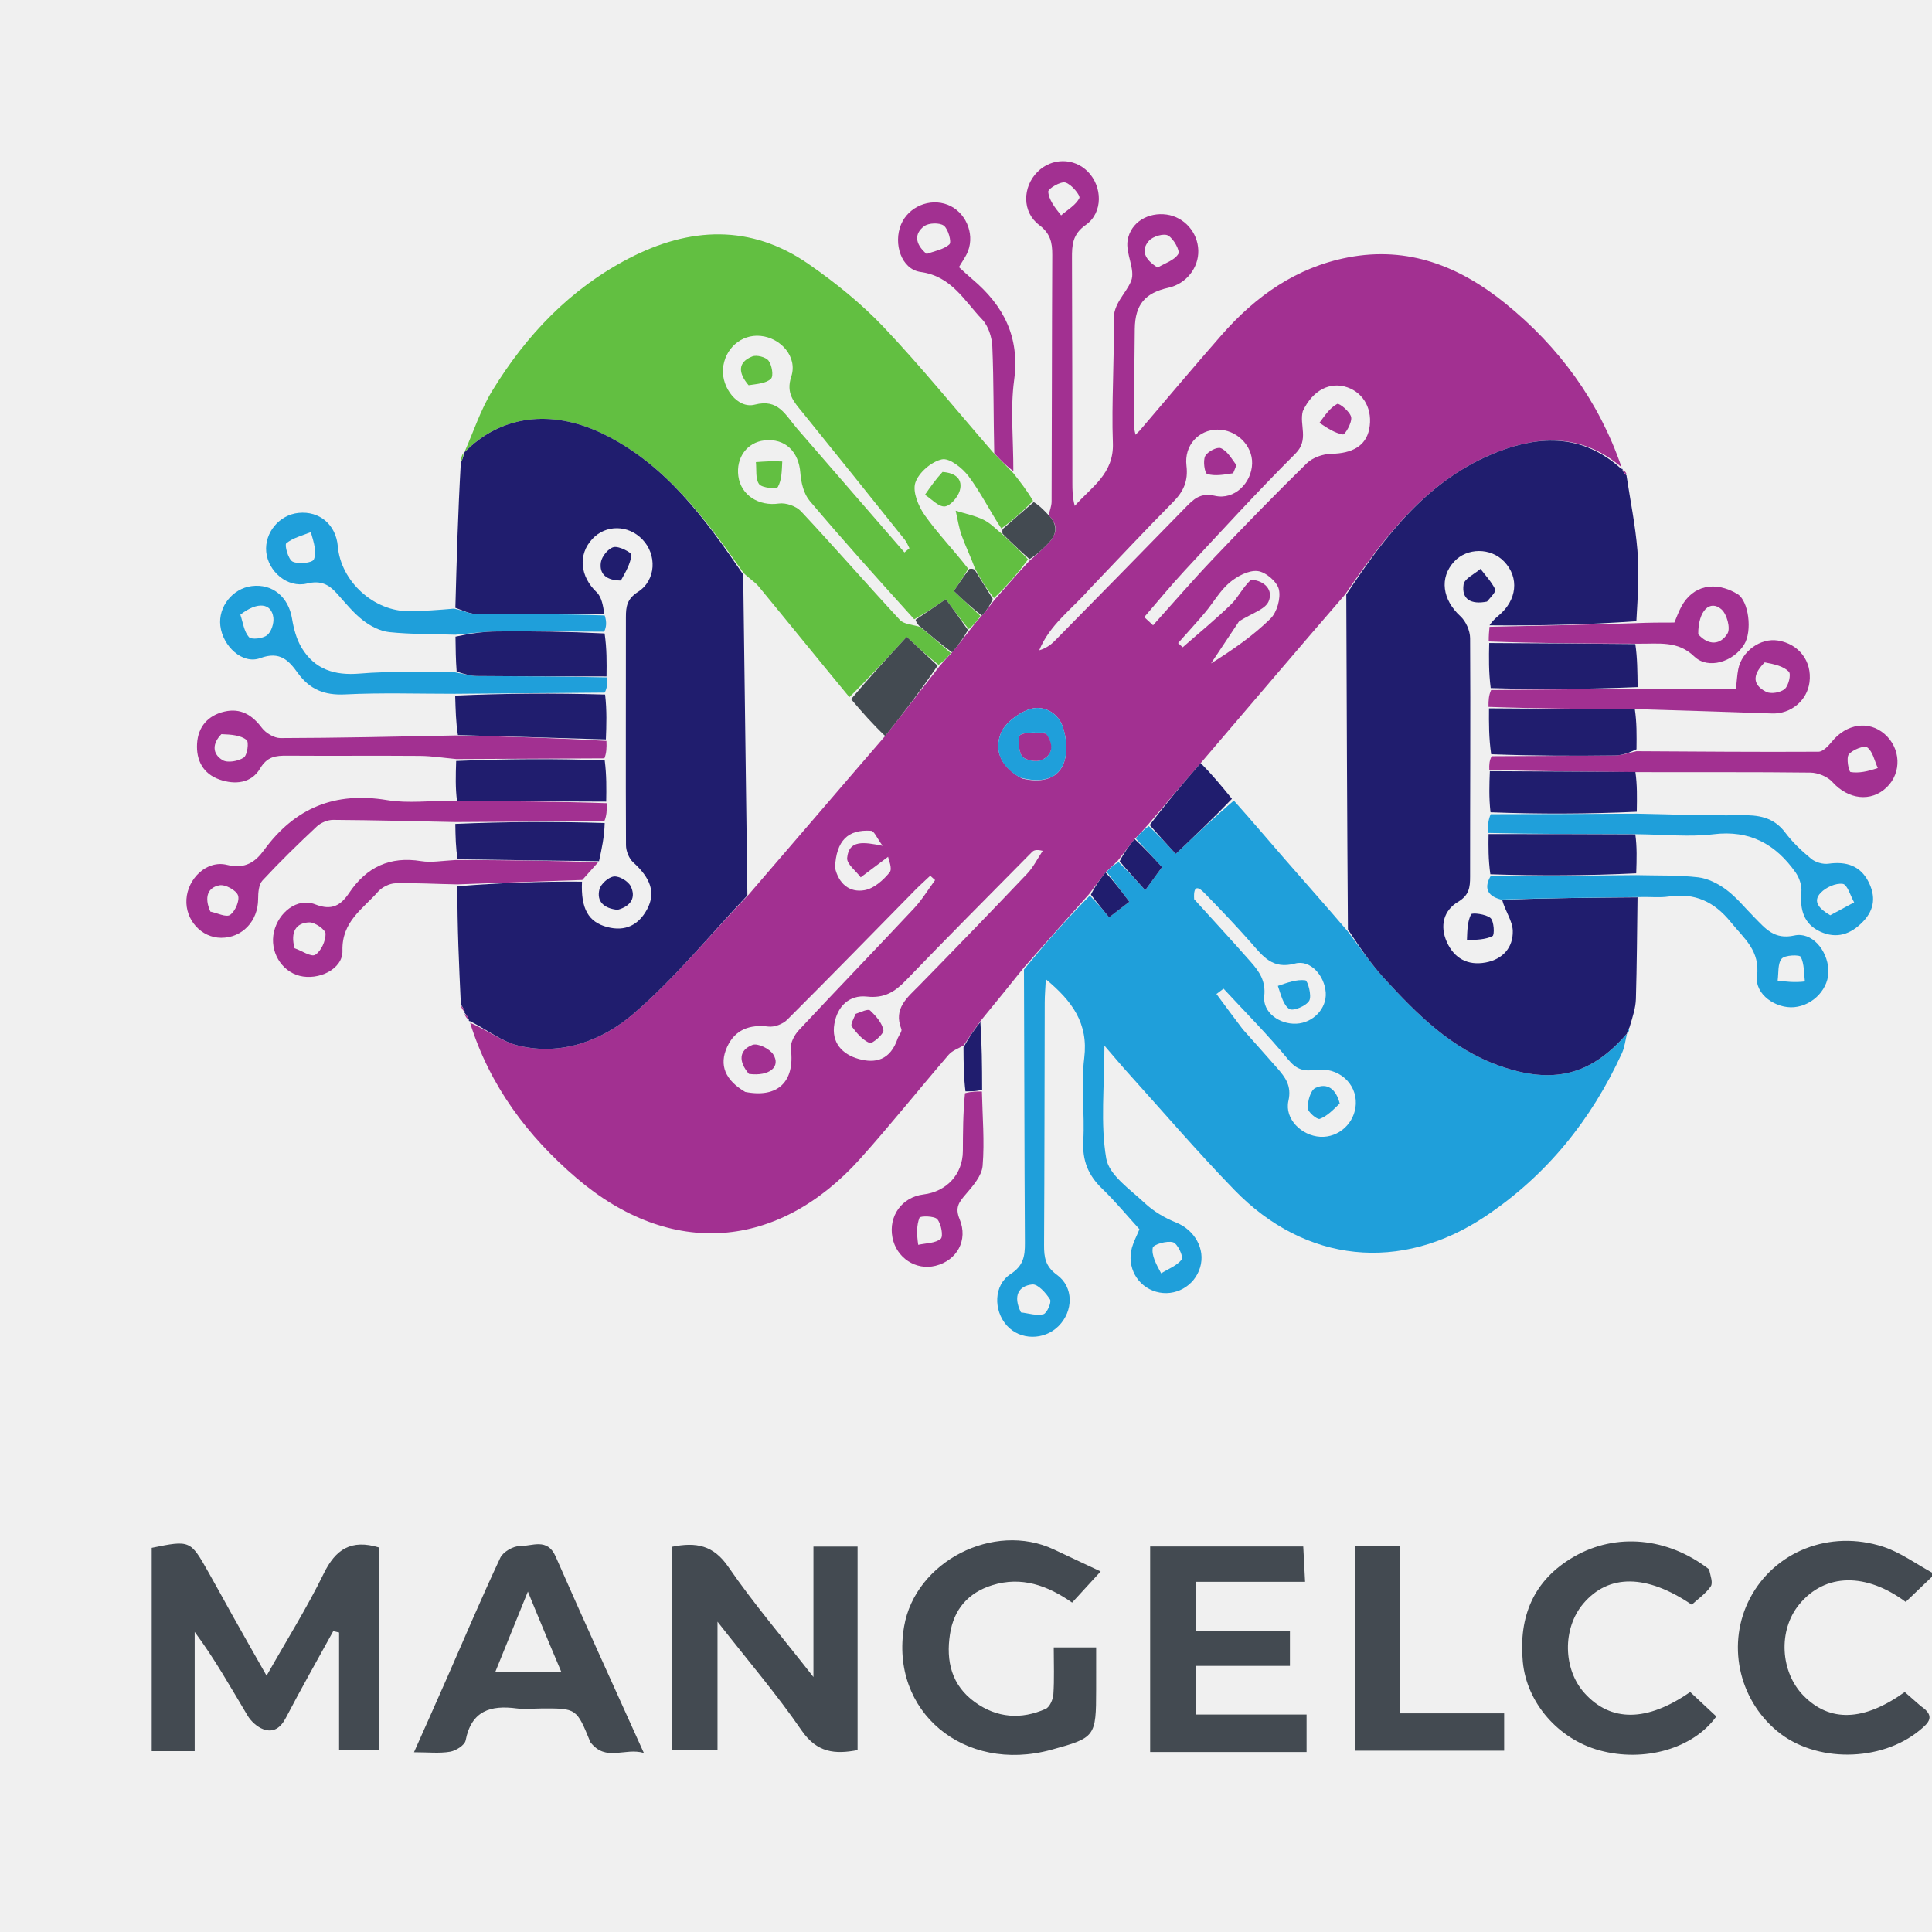
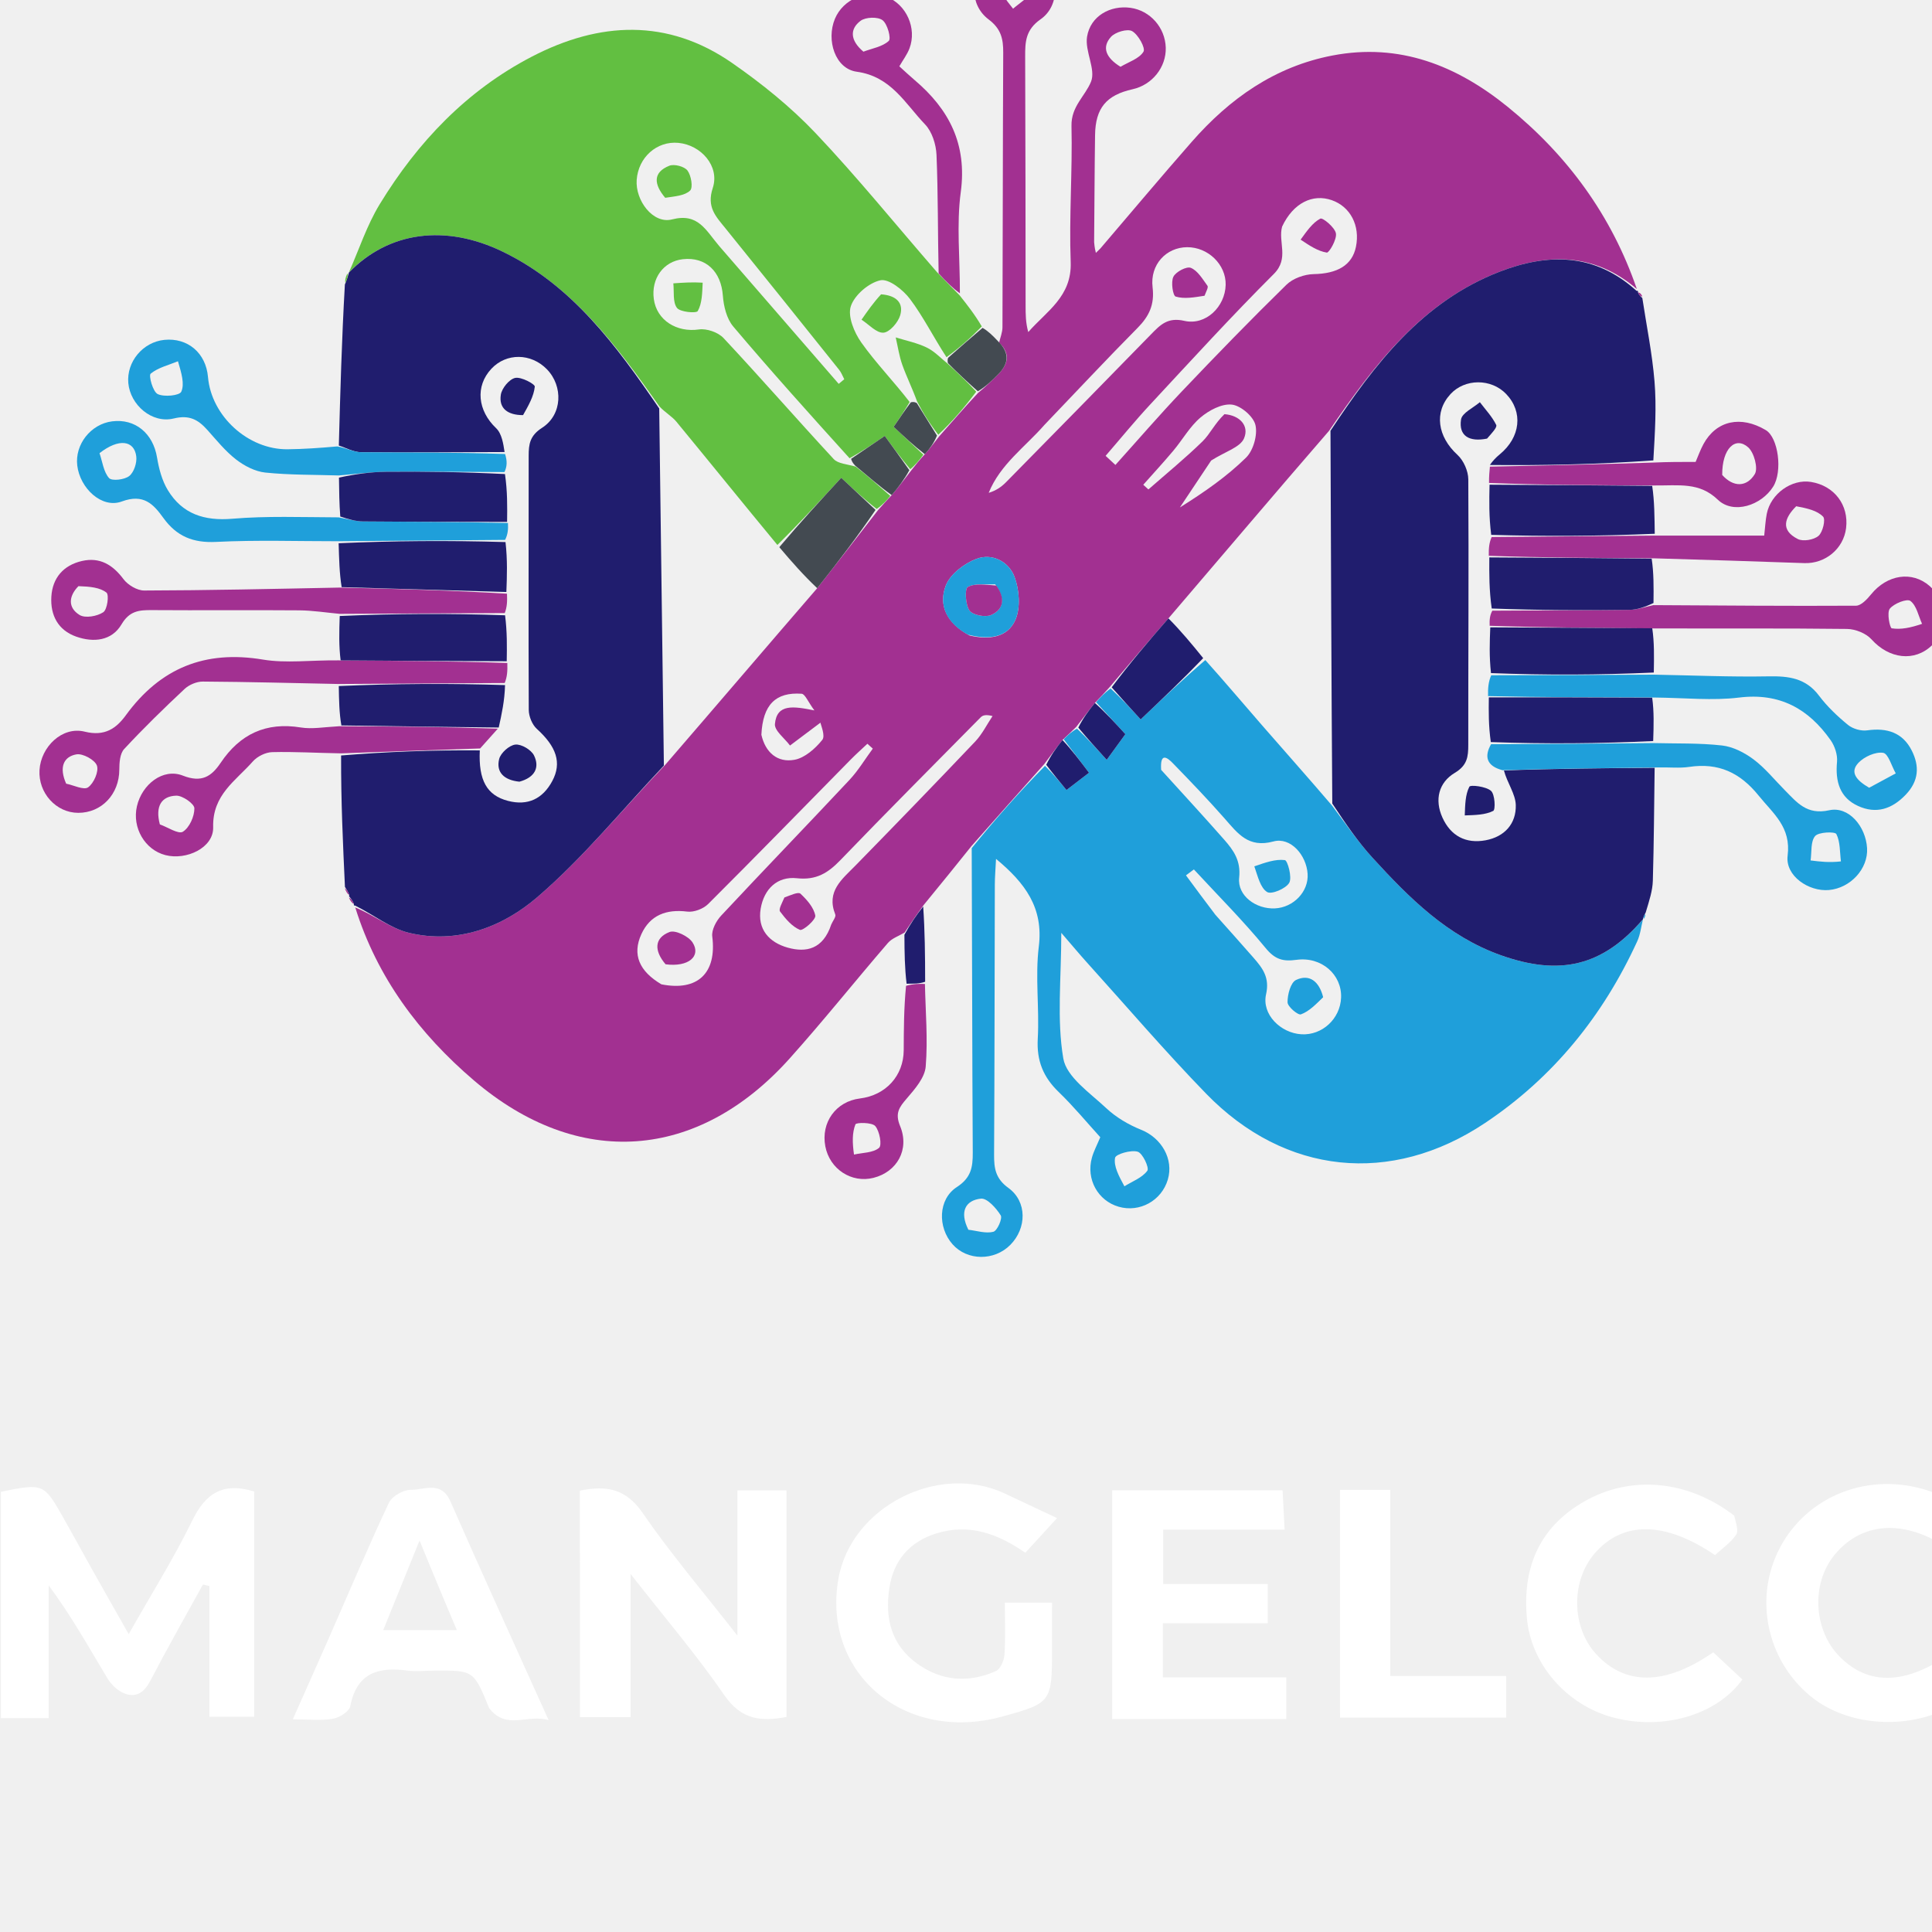
- <svg xmlns="http://www.w3.org/2000/svg" style="background:0 0" viewBox="0 0 512 512" xml:space="preserve" preserveAspectRatio="xMidYMid meet">
+ <svg xmlns="http://www.w3.org/2000/svg" style="background:0 0" viewBox="40 55 460 460" width="512" height="512" xml:space="preserve" preserveAspectRatio="xMidYMid meet">
  <g transform="translate(-285 -308) scale(1.1)">
    <path fill="#a23091" d="M491.25 531.854c-1.216.736-2.722 1.223-3.604 2.247-7.137 8.282-13.957 16.842-21.25 24.982-19.865 22.175-45.769 24.074-68.375 4.763-11.773-10.056-20.931-22.221-25.671-37.427 4.107 1.667 7.643 4.54 11.637 5.495 10.442 2.498 20.224-1.242 27.736-7.693 9.958-8.552 18.359-18.918 27.701-28.654 11.05-12.788 21.827-25.428 32.915-38.253 4.516-5.683 8.72-11.182 13.163-16.889 1.047-1.164 1.854-2.12 2.966-3.25 1.53-1.808 2.755-3.445 4.182-5.294 1.024-1.295 1.847-2.377 2.99-3.564 1.153-1.296 1.984-2.487 3.1-3.865 2.877-3.235 5.47-6.282 8.415-9.408 1.618-1.321 2.884-2.565 4.151-3.807 2.281-2.235 3.035-4.559.41-7.078.252-1.109.718-2.216.722-3.325.077-19.818.066-39.636.163-59.454.015-2.957-.455-5.143-3.157-7.174-4.164-3.13-4.042-9.171-.393-12.81 3.416-3.406 8.778-3.429 12.116-.05 3.542 3.585 3.71 9.897-.479 12.83-3.241 2.27-3.351 4.86-3.337 8.076.076 17.986.073 35.973.096 53.96.002 1.81 0 3.62.576 5.664 3.972-4.535 9.461-7.684 9.183-15.147-.365-9.807.397-19.652.172-29.468-.097-4.226 2.948-6.425 4.227-9.581 1.084-2.673-1.364-6.588-.857-9.729.726-4.495 5.058-6.868 9.407-6.258 4.248.596 7.498 4.267 7.627 8.616.125 4.223-2.926 8.06-7.155 9.001-5.7 1.267-8.06 4.072-8.146 9.918-.11 7.493-.124 14.988-.202 23.188.111 1.244.245 1.784.378 2.323l1.002-.99c6.578-7.691 13.08-15.45 19.755-23.058 8.199-9.347 17.962-16.278 30.438-18.674 14.527-2.791 26.93 2.176 37.94 11.106 12.892 10.456 22.477 23.462 27.962 39.444-9.209-7.906-19.388-7.743-29.705-3.757-16.77 6.478-27.11 20.072-36.916 34.436-11.696 13.486-23.087 26.963-34.768 40.598-4.354 4.974-8.418 9.791-12.71 14.86-1.136 1.262-2.044 2.273-3.216 3.448-1.428 1.76-2.593 3.355-4.024 5.177-1.084 1.049-1.903 1.871-2.984 2.848-1.406 1.766-2.548 3.378-3.96 5.222a3928 3928 0 0 0-15.744 17.736c-3.293 4.099-6.587 8.198-10.319 12.726-1.678 2.284-2.918 4.139-4.157 5.993m81.715-152.805c-.908 3.33 1.584 6.88-1.786 10.244-9.166 9.148-17.903 18.727-26.724 28.216-3.352 3.606-6.468 7.432-9.692 11.158l2.121 1.971c4.803-5.335 9.492-10.778 14.436-15.98 7.408-7.795 14.904-15.514 22.59-23.032 1.406-1.375 3.887-2.256 5.891-2.294 5.088-.094 8.326-1.895 9.146-5.906.938-4.586-1.198-8.698-5.247-10.105-4.073-1.415-8.305.556-10.735 5.728m-134.35 164.009c7.885 1.564 12.01-2.463 11.008-10.361-.18-1.42.857-3.365 1.928-4.513 9.186-9.847 18.553-19.527 27.758-29.358 1.916-2.047 3.386-4.513 5.062-6.785l-1.168-1.056c-1.214 1.146-2.466 2.255-3.636 3.444-10.264 10.428-20.47 20.914-30.832 31.245-1.052 1.049-3.084 1.822-4.527 1.642-4.53-.565-8.042.761-9.926 4.876-2.034 4.442-.455 8.035 4.333 10.866M521.5 421.995c-4.155 4.757-9.553 8.516-12.041 14.677 1.58-.466 2.766-1.295 3.764-2.308a8881 8881 0 0 0 31.397-32.024c1.998-2.05 3.605-3.711 7.168-2.894 4.66 1.069 8.85-3.055 8.962-7.79.103-4.375-3.806-8.186-8.358-8.15-4.5.037-8.052 3.762-7.459 8.686.452 3.746-.746 6.258-3.267 8.801-6.666 6.726-13.127 13.653-20.166 21.002m-46.116 108.102c.311-.732 1.072-1.644.863-2.17-1.994-5.012 1.46-7.6 4.369-10.574 8.698-8.892 17.354-17.827 25.921-26.845 1.514-1.593 2.519-3.67 3.758-5.522-1.56-.392-2.166-.133-2.596.302-10.139 10.267-20.328 20.487-30.337 30.88-2.68 2.782-5.216 4.385-9.403 3.927-4.263-.466-7.13 2.332-7.852 6.565-.772 4.52 1.881 7.349 5.864 8.46 3.964 1.106 7.631.374 9.413-5.023m85.104-110.449c3.325.251 5.405 2.511 4.234 5.243-.83 1.94-4.062 2.853-7.112 4.79l-6.767 10.153c5.372-3.359 10.188-6.721 14.319-10.781 1.58-1.552 2.53-4.916 2.034-7.054-.43-1.861-3.186-4.215-5.121-4.423-2.17-.234-4.954 1.25-6.78 2.801-2.315 1.965-3.877 4.797-5.866 7.168-2.108 2.512-4.337 4.923-6.513 7.379l1.11 1.017c3.92-3.442 7.97-6.751 11.7-10.388 1.643-1.6 2.637-3.865 4.762-5.905m-55.164 47.909c4.068.964 8.234.53 9.93-3.432 1.127-2.63.831-6.48-.208-9.268-1.227-3.291-4.826-5.199-8.255-3.886-2.622 1.004-5.657 3.3-6.613 5.757-1.644 4.227.16 8.153 5.146 10.829m-45.067 21.486c.865 3.82 3.459 6.076 7.136 5.418 2.246-.402 4.518-2.42 6.042-4.307.715-.884-.311-3.174-.392-3.735l-6.59 4.95c-1.156-1.561-3.399-3.222-3.266-4.664.406-4.417 3.993-3.85 8.543-2.935-1.39-1.88-2.022-3.558-2.765-3.609-5.592-.387-8.401 2.33-8.708 8.882m77.735-144.586c1.734-1.04 4.028-1.736 4.968-3.264.479-.779-1.115-3.687-2.449-4.448-1.02-.583-3.658.194-4.597 1.243-2.033 2.272-1.072 4.536 2.078 6.469m-23.258-12.571c1.545-1.35 3.547-2.47 4.395-4.169.31-.62-1.918-3.34-3.367-3.744-1.163-.325-4.179 1.488-4.13 2.202.127 1.888 1.47 3.694 3.102 5.71" />
    <path fill="#1f9fda" d="M505.782 513.588c5.103-6.288 10.262-12.123 15.865-17.814 1.867 1.864 3.29 3.584 4.648 5.226l4.872-3.741-5.473-7.236c.818-.823 1.637-1.645 2.89-2.308 2.29 2.203 4.146 4.247 6.418 6.75l4.035-5.556-6.334-6.922c.908-1.01 1.816-2.02 3.15-2.965 2.403 2.226 4.381 4.385 6.496 6.694 4.713-4.473 9.196-8.729 13.997-12.842 4.305 4.805 8.258 9.498 12.288 14.124 4.981 5.719 10.027 11.383 15.168 17.403 2.972 3.98 5.6 7.829 8.712 11.236 7.965 8.72 16.232 17.013 27.819 21.13 12.74 4.525 22 2.383 30.739-7.76-.398 1.578-.563 3.264-1.23 4.72-7.38 16.102-18.162 29.461-32.917 39.324-20.358 13.61-43.308 11.26-60.389-6.311-8.932-9.19-17.274-18.952-25.868-28.47-1.551-1.717-3.03-3.5-5.497-6.356 0 9.931-.998 18.767.435 27.19.683 4.013 5.785 7.457 9.277 10.742 2.131 2.005 4.853 3.603 7.585 4.7 4.382 1.758 7.084 6.331 5.758 10.788-1.357 4.56-6.087 7.171-10.625 5.866-4.514-1.299-7.107-5.968-5.798-10.634.395-1.41 1.106-2.73 1.806-4.416-2.933-3.219-5.79-6.691-9.006-9.792-3.342-3.222-4.79-6.778-4.525-11.505.372-6.642-.585-13.402.226-19.963 1.036-8.393-2.94-13.743-9.257-18.983-.104 2.127-.257 3.855-.262 5.584-.054 19.49-.052 38.979-.16 58.468-.016 2.945.315 5.156 3.1 7.172 4.09 2.96 3.97 8.742.414 12.323-3.49 3.516-9.322 3.459-12.5-.124-3.253-3.667-3.156-9.745.92-12.388 3.086-2 3.468-4.281 3.45-7.44-.129-21.82-.13-43.64-.227-65.914m52.746 14.419c2.762 3.107 5.549 6.193 8.279 9.328 1.947 2.236 3.505 4.258 2.689 7.878-.979 4.337 3.141 8.394 7.653 8.658 4.487.263 8.397-3.345 8.584-7.92.204-4.973-4.215-8.94-9.662-8.195-2.914.4-4.641-.075-6.658-2.534-4.869-5.935-10.324-11.388-15.543-17.035l-1.712 1.284a672 672 0 0 0 6.37 8.536m-11.743-31.373c4.56 5.034 9.173 10.021 13.656 15.123 2.02 2.298 3.626 4.542 3.231 8.227-.418 3.907 3.664 6.837 7.746 6.637 4.046-.198 7.323-3.664 7.07-7.477-.27-4.1-3.716-8.014-7.39-7.012-5.444 1.484-7.737-1.746-10.582-4.978-3.601-4.091-7.378-8.032-11.181-11.938-1.176-1.207-2.814-2.526-2.55 1.418M505.06 596.18c1.817.209 3.75.866 5.404.44.845-.217 2.015-2.885 1.6-3.55-.978-1.57-2.941-3.767-4.285-3.624-3.3.35-4.71 2.755-2.72 6.734m33.776-9.405c1.72-1.074 3.85-1.848 4.961-3.367.457-.624-1.007-3.803-2.096-4.123-1.468-.432-4.75.537-4.89 1.327-.324 1.81.784 3.877 2.025 6.163" />
    <path fill="#201d6e" d="M651.044 529.01c-8.71 10.14-17.971 12.282-30.711 7.756-11.587-4.116-19.854-12.41-27.82-21.13-3.111-3.406-5.739-7.255-8.684-11.718-.195-27.437-.293-54.059-.391-80.68 9.501-14.356 19.841-27.95 36.61-34.428 10.318-3.986 20.497-4.149 29.624 4.133.35-.006.367.028.33.373.287.623.61.9.933 1.18.912 6.02 2.141 12.015 2.64 18.07.45 5.46.1 10.984-.254 17.09-12.03.857-23.704 1.104-35.382.99a11 11 0 0 1 2.127-2.292c4.519-3.713 5.11-9.197 1.395-13.077-3.237-3.38-8.927-3.367-12.05.028-3.606 3.92-2.801 9.207 1.52 13.16 1.32 1.207 2.325 3.485 2.336 5.28.12 19.15-.018 38.304-.004 57.456.002 2.598-.21 4.464-2.923 6.087-3.472 2.076-4.414 5.802-2.682 9.652 1.783 3.963 5.04 5.735 9.343 4.943 4.13-.76 6.654-3.6 6.545-7.638-.066-2.407-1.853-4.768-2.566-7.479 11.074-.413 21.848-.496 32.621-.58-.113 8.154-.152 16.31-.39 24.46-.063 2.127-.746 4.236-1.545 6.861-.474.856-.546 1.204-.62 1.551 0 0-.029-.046-.002-.049" />
    <path fill="#62bf41" d="M495.32 428.422c-.823 1.082-1.646 2.164-2.833 3.137-2.134-2.542-3.904-4.973-5.524-7.2-2.805 1.905-5.046 3.428-7.617 4.835-8.646-9.56-17.065-18.919-25.186-28.53-1.422-1.683-2.077-4.389-2.244-6.684-.38-5.195-3.664-8.429-8.664-7.874-4.182.464-6.88 4.166-6.28 8.615.624 4.634 4.991 7.285 9.766 6.588 1.684-.245 4.164.621 5.33 1.868 8.062 8.62 15.814 17.527 23.837 26.183.956 1.031 2.945 1.107 4.78 1.644 2.711 2.128 5.095 4.236 7.479 6.343-.808.957-1.615 1.914-2.955 2.818-2.88-2.253-5.226-4.453-7.672-6.745-4.453 4.844-8.991 9.78-13.817 14.535-7.462-9.018-14.607-17.877-21.846-26.66-.97-1.177-2.41-1.967-3.679-3.315-9.426-13.33-18.906-26.186-33.837-33.46-12.472-6.077-24.77-4.416-33.397 4.473 2.198-4.953 3.89-10.216 6.69-14.802 8.192-13.421 18.808-24.599 32.913-31.926 14.614-7.592 29.365-8.346 43.354 1.365 6.44 4.471 12.677 9.498 18.058 15.172 9.026 9.52 17.294 19.76 26.324 30.144 1.924 1.965 3.405 3.484 4.886 5.003 1.646 2.08 3.292 4.162 4.78 6.72-2.539 2.58-4.92 4.682-7.638 6.65-2.821-4.327-5.004-8.744-7.915-12.613-1.483-1.972-4.592-4.428-6.396-4.037-2.52.546-5.6 3.19-6.4 5.61-.719 2.172.724 5.677 2.263 7.85 3.142 4.437 6.99 8.375 10.468 12.888-1.135 1.931-2.19 3.493-3.458 5.371zm-44.128-45.09 25.8 29.754 1.202-1.002c-.362-.68-.626-1.437-1.1-2.028-8.195-10.241-16.393-20.481-24.647-30.676-2.075-2.562-4.073-4.558-2.715-8.688 1.55-4.712-2.533-9.305-7.441-9.768-4.664-.44-8.67 3.12-9.025 8.018-.321 4.435 3.525 9.605 7.645 8.55 5.68-1.455 7.25 2.293 10.28 5.84" />
    <path fill="#201d6e" d="M370.98 388.996c8.609-8.892 20.906-10.553 33.378-4.477 14.931 7.275 24.41 20.13 33.784 33.894.331 26.309.67 51.806 1.01 77.303-9.07 9.587-17.471 19.953-27.43 28.505-7.51 6.451-17.293 10.19-27.735 7.693-3.994-.956-7.53-3.828-11.616-5.88-.34-.053-.369-.035-.305-.353-.316-.782-.695-1.245-1.075-1.709 0 0 .031.02.06-.263-.292-.767-.612-1.251-.933-1.735-.434-9.31-.868-18.621-.832-28.449a330 330 0 0 1 30.021-1.106c-.307 6.509 1.55 9.737 6.083 10.926 4.314 1.132 7.546-.45 9.602-4.286 2.13-3.974.877-7.468-3.34-11.294-1.017-.921-1.74-2.717-1.747-4.115-.088-18.321-.003-36.643-.02-54.965-.002-2.567.264-4.394 2.912-6.093 4.41-2.83 4.582-9.012 1.039-12.659-3.429-3.528-8.781-3.58-12.021-.115-3.558 3.803-2.952 9.083 1.012 12.851 1.268 1.206 1.574 3.425 1.843 5.176-10.68.031-20.882.133-31.082.036-1.602-.016-3.195-.937-4.792-1.44.31-11.411.621-22.823 1.307-34.86.54-1.288.707-1.951.873-2.613 0 0 .024.031.005.028" />
-     <path fill="#434a51" d="M314.96 668.941c2.763 4.926 5.372 9.518 8.354 14.766 4.901-8.658 9.762-16.41 13.758-24.585 2.855-5.842 6.578-8.379 13.4-6.289v48.753h-9.688v-28.284l-1.406-.333c-3.815 6.937-7.732 13.82-11.388 20.84-1.284 2.465-3.006 3.7-5.497 2.778-1.472-.546-2.935-1.9-3.76-3.276-4.046-6.74-7.875-13.61-12.737-20.149v28.727h-10.354v-48.986c9.202-1.877 9.323-1.829 13.559 5.685 1.88 3.334 3.738 6.68 5.76 10.353m106.014 26.016c-.007-14.416-.007-28.35-.007-42.306 5.905-1.2 10.02-.358 13.583 4.823 6.087 8.85 13.1 17.063 20.512 26.551v-31.43h10.635v49.037c-5.408 1.034-9.763.687-13.488-4.738-5.985-8.719-12.907-16.795-20.258-26.2v30.987h-10.97c0-2.064 0-4.153-.007-6.724m144.12-22.094c1.741-.002 3.07-.002 4.761-.002v8.489h-22.701v11.718h26.714v9.025h-37.686V652.58h36.886l.44 8.513h-26.282v11.773c5.888 0 11.672 0 17.868-.002m-41.924 14.173c-.014 11.401-.163 11.594-10.798 14.514-21.023 5.772-38.954-9.24-35.469-29.695 2.666-15.645 21.61-25.39 36.081-18.563 3.55 1.674 7.103 3.34 11.274 5.3l-6.875 7.501c-5.932-4.123-12.164-6.403-19.276-4.179-5.799 1.814-9.232 5.838-10.147 11.782-1 6.497.361 12.324 6.021 16.396 5.319 3.825 11.134 4.22 17.027 1.612.977-.432 1.777-2.278 1.86-3.524.246-3.636.088-7.3.088-11.293h10.217c0 3.17 0 6.425-.003 10.149m-121.839 12.696c-3.335-8.172-3.335-8.172-11.765-8.133-1.996.01-4.023.251-5.982-.01-6.3-.838-10.925.542-12.318 7.721-.223 1.145-2.34 2.474-3.75 2.715-2.57.439-5.268.125-8.689.125 2.81-6.322 5.355-12.004 7.86-17.703 4.28-9.732 8.413-19.532 12.934-29.15.672-1.43 3.138-2.853 4.75-2.826 2.918.048 6.574-2.058 8.576 2.507 6.8 15.507 13.851 30.903 21.256 47.34-4.65-1.36-9.119 2.255-12.872-2.586m-13.363-32.135-1.703-4.158-7.866 19.398h15.94c-2.167-5.131-4.151-9.829-6.371-15.24m282.863-9.528c.342 1.56.997 3.266.41 4.122-1.18 1.727-3.037 2.993-4.573 4.411-10.896-7.396-20.051-7.44-26.137-.258-5.064 5.975-4.907 15.832.344 21.61 6.309 6.944 15 6.92 25.413-.316l6.301 5.884c-5.586 7.787-17.39 11.117-28.163 8.173-9.869-2.697-17.533-11.42-18.465-21.347-1.02-10.879 2.559-19.688 12.33-25.314 10.126-5.832 22.548-4.686 32.54 3.034m51.036 32.979c3.623 2.437 1.845 4.054-.298 5.817-9.37 7.707-25.108 7.835-34.298.217-9.483-7.86-12.23-21.294-6.557-32.067 5.907-11.22 19.175-16.573 32.062-12.378 4.215 1.372 7.963 4.18 12.423 6.6l-6.99 6.693c-9.479-7.041-19.39-7.012-25.645.592-5.158 6.27-4.56 16.298 1.015 21.986 6.333 6.461 14.512 6.221 24.4-.863 1.186 1.03 2.42 2.102 3.888 3.403m-136.373-5.053c-.006-11.431-.006-22.363-.006-33.504h10.892v40.282h25.087v9.004H585.5c0-5.078 0-10.18-.005-15.782" />
+     <path fill="#FFFFFF" d="M314.96 668.941c2.763 4.926 5.372 9.518 8.354 14.766 4.901-8.658 9.762-16.41 13.758-24.585 2.855-5.842 6.578-8.379 13.4-6.289v48.753h-9.688v-28.284l-1.406-.333c-3.815 6.937-7.732 13.82-11.388 20.84-1.284 2.465-3.006 3.7-5.497 2.778-1.472-.546-2.935-1.9-3.76-3.276-4.046-6.74-7.875-13.61-12.737-20.149v28.727h-10.354v-48.986c9.202-1.877 9.323-1.829 13.559 5.685 1.88 3.334 3.738 6.68 5.76 10.353m106.014 26.016c-.007-14.416-.007-28.35-.007-42.306 5.905-1.2 10.02-.358 13.583 4.823 6.087 8.85 13.1 17.063 20.512 26.551v-31.43h10.635v49.037c-5.408 1.034-9.763.687-13.488-4.738-5.985-8.719-12.907-16.795-20.258-26.2v30.987h-10.97c0-2.064 0-4.153-.007-6.724m144.12-22.094c1.741-.002 3.07-.002 4.761-.002v8.489h-22.701v11.718h26.714v9.025h-37.686V652.58h36.886l.44 8.513h-26.282v11.773c5.888 0 11.672 0 17.868-.002m-41.924 14.173c-.014 11.401-.163 11.594-10.798 14.514-21.023 5.772-38.954-9.24-35.469-29.695 2.666-15.645 21.61-25.39 36.081-18.563 3.55 1.674 7.103 3.34 11.274 5.3l-6.875 7.501c-5.932-4.123-12.164-6.403-19.276-4.179-5.799 1.814-9.232 5.838-10.147 11.782-1 6.497.361 12.324 6.021 16.396 5.319 3.825 11.134 4.22 17.027 1.612.977-.432 1.777-2.278 1.86-3.524.246-3.636.088-7.3.088-11.293h10.217c0 3.17 0 6.425-.003 10.149m-121.839 12.696c-3.335-8.172-3.335-8.172-11.765-8.133-1.996.01-4.023.251-5.982-.01-6.3-.838-10.925.542-12.318 7.721-.223 1.145-2.34 2.474-3.75 2.715-2.57.439-5.268.125-8.689.125 2.81-6.322 5.355-12.004 7.86-17.703 4.28-9.732 8.413-19.532 12.934-29.15.672-1.43 3.138-2.853 4.75-2.826 2.918.048 6.574-2.058 8.576 2.507 6.8 15.507 13.851 30.903 21.256 47.34-4.65-1.36-9.119 2.255-12.872-2.586m-13.363-32.135-1.703-4.158-7.866 19.398h15.94c-2.167-5.131-4.151-9.829-6.371-15.24m282.863-9.528c.342 1.56.997 3.266.41 4.122-1.18 1.727-3.037 2.993-4.573 4.411-10.896-7.396-20.051-7.44-26.137-.258-5.064 5.975-4.907 15.832.344 21.61 6.309 6.944 15 6.92 25.413-.316l6.301 5.884c-5.586 7.787-17.39 11.117-28.163 8.173-9.869-2.697-17.533-11.42-18.465-21.347-1.02-10.879 2.559-19.688 12.33-25.314 10.126-5.832 22.548-4.686 32.54 3.034m51.036 32.979c3.623 2.437 1.845 4.054-.298 5.817-9.37 7.707-25.108 7.835-34.298.217-9.483-7.86-12.23-21.294-6.557-32.067 5.907-11.22 19.175-16.573 32.062-12.378 4.215 1.372 7.963 4.18 12.423 6.6l-6.99 6.693c-9.479-7.041-19.39-7.012-25.645.592-5.158 6.27-4.56 16.298 1.015 21.986 6.333 6.461 14.512 6.221 24.4-.863 1.186 1.03 2.42 2.102 3.888 3.403m-136.373-5.053c-.006-11.431-.006-22.363-.006-33.504h10.892v40.282h25.087v9.004H585.5c0-5.078 0-10.18-.005-15.782" />
    <path fill="#a23091" d="M368.765 478.051c-9.803-.2-19.605-.465-29.409-.525-1.332-.008-2.972.684-3.953 1.603-4.488 4.202-8.899 8.5-13.078 13.006-.911.982-1.044 2.95-1.047 4.465-.01 5.267-3.797 9.35-8.899 9.339-4.783-.011-8.669-4.31-8.372-9.263.301-5.028 4.911-9.523 9.783-8.309 4.345 1.083 6.838-.72 8.888-3.531 7.453-10.224 17.117-14.166 29.689-12.07 5.012.836 10.285.108 16.371.167 12.754.114 24.575.154 36.526.572.055 1.7-.02 3.022-.573 4.33-12.295.063-24.11.14-35.926.216m-58.99 21.574c1.628.33 3.813 1.45 4.748.793 1.233-.868 2.358-3.44 1.91-4.705-.441-1.246-3.067-2.68-4.447-2.43-2.81.505-3.776 2.833-2.211 6.342" />
    <path fill="#1f9fda" d="M653.417 476.028c8.293.152 16.59.52 24.88.368 4.358-.08 8.027.394 10.871 4.167 1.78 2.362 3.988 4.467 6.285 6.345 1.041.852 2.833 1.365 4.164 1.177 4.266-.602 7.68.47 9.648 4.393 1.681 3.349 1.544 6.547-1.326 9.546-3.012 3.146-6.409 4.193-10.275 2.443-4.015-1.818-4.978-5.333-4.585-9.57.141-1.53-.489-3.423-1.395-4.706-4.806-6.805-11.033-10.283-19.816-9.203-5.724.703-11.613.063-18.367-.01-12.555-.036-24.172-.036-35.957-.304-.045-1.703.078-3.137.684-4.513 12.05-.005 23.62-.069 35.189-.133m46.618 24.479 5.756-3.11c-.897-1.572-1.62-4.28-2.73-4.449-1.67-.254-4.069.829-5.327 2.14-1.982 2.067-.437 3.831 2.3 5.419" />
    <path fill="#1f9fda" d="M654.094 496.114c-11.266.156-22.04.24-33.438.592-3.486-.913-3.962-3.017-2.453-5.628 12.006-.03 23.53-.135 35.054-.24 4.984.131 10.001-.037 14.936.522 2.378.269 4.87 1.55 6.826 3.016 2.505 1.878 4.518 4.409 6.749 6.653 2.635 2.65 4.754 5.427 9.61 4.353 4.22-.935 7.926 3.48 8.205 8.205.262 4.436-3.575 8.644-8.26 9.059-4.37.386-9.482-3.068-8.935-7.422.78-6.213-3.094-9.074-6.268-13.007-4.04-5.005-8.717-7.168-15.045-6.221-2.117.317-4.322.048-6.98.118m39.83 20.336c-.258-2.01-.13-4.215-.99-5.92-.286-.565-3.852-.458-4.604.442-.998 1.193-.709 3.463-.973 5.27 2 .252 4 .504 6.567.208" />
    <path fill="#a23091" d="M653.343 460.98c14.618.078 29.237.21 43.854.124 1.096-.006 2.393-1.4 3.238-2.44 3.502-4.309 8.872-5.146 12.685-1.827 3.931 3.42 4.173 9.298.527 12.826-3.805 3.682-9.311 2.945-13.103-1.27-1.18-1.312-3.49-2.236-5.295-2.258-13.633-.166-27.27-.063-41.789-.113-12.4-.123-23.918-.178-35.569-.57-.052-1.297.029-2.255.575-3.269 10.21-.082 19.957-.058 29.701-.183 1.73-.022 3.451-.664 5.176-1.02m58.143 4.051c-.79-1.72-1.192-3.96-2.525-4.956-.744-.555-3.547.544-4.456 1.675-.676.84.001 4.18.42 4.248 1.975.315 4.068-.115 6.56-.967" />
    <path fill="#1f9fda" d="M368.687 447.15c-8.822.008-17.659-.294-26.459.146-4.99.25-8.532-1.202-11.404-5.176-2.156-2.982-4.268-5.33-9.017-3.572-4.311 1.595-9.047-2.86-9.63-7.79-.54-4.565 2.93-8.967 7.536-9.557 5.016-.643 8.874 2.617 9.732 7.814.4 2.425 1.07 4.983 2.323 7.054 3.14 5.188 7.895 6.725 13.981 6.212 7.436-.628 14.95-.327 22.99-.299 2.128.39 3.696.867 5.268.88 10.402.09 20.805.08 31.395.339.079 1.373-.03 2.51-.625 3.66-12.353.103-24.222.196-36.09.288m-51.69-19.06c.631 1.843.866 4.038 2.059 5.385.608.688 3.344.372 4.37-.438 1.03-.812 1.702-2.878 1.523-4.264-.444-3.447-3.757-3.965-7.952-.684" />
    <path fill="#a23091" d="M369.02 462.87c-2.929-.266-5.855-.737-8.785-.761-10.652-.087-21.306.026-31.958-.052-2.765-.02-4.813.19-6.523 3.09-2.105 3.569-6.036 3.973-9.789 2.656-3.955-1.387-5.629-4.645-5.396-8.641.239-4.097 2.642-6.831 6.64-7.74 3.825-.87 6.626.793 8.967 3.924.948 1.27 2.96 2.475 4.484 2.471 13.795-.033 27.59-.34 42.29-.635 12.64.275 24.373.616 36.241 1.321.075 1.643.015 2.92-.485 4.195-12.189.054-23.938.113-35.686.171m-56.585-5.996c-2.17 2.194-2.297 4.695.265 6.249 1.212.735 3.8.275 5.115-.61.871-.585 1.286-3.768.685-4.242-1.417-1.118-3.564-1.31-6.065-1.397" />
    <path fill="#1f9fda" d="M368.45 426.628c1.943.316 3.536 1.237 5.138 1.253 10.2.097 20.403-.005 31.192.39.504 1.584.422 2.737-.137 3.91-8.873-.021-17.271-.144-25.667-.061-3.39.033-6.776.515-10.164.793-5.31-.168-10.645-.083-15.916-.625-2.205-.227-4.543-1.437-6.337-2.826-2.336-1.81-4.243-4.195-6.238-6.418-1.989-2.217-3.888-3.289-7.268-2.463-4.715 1.151-9.393-2.936-9.824-7.653-.421-4.606 3.144-8.89 7.79-9.362 5.061-.513 9.011 2.843 9.455 8.034.723 8.458 8.684 15.736 17.221 15.644 3.47-.037 6.939-.28 10.754-.616m-34.474-18.433c-2.02.832-4.288 1.36-5.907 2.683-.475.388.465 3.91 1.519 4.42 1.393.676 4.73.332 5.107-.517.748-1.683.04-4.013-.719-6.586" />
    <path fill="#a23091" d="M399.38 492.003c-9.875.335-19.749.67-30.094 1.061-5.29-.084-10.112-.388-14.923-.263-1.437.037-3.234.933-4.195 2.026-3.67 4.176-8.76 7.188-8.573 14.226.119 4.45-5.797 7.213-10.345 6.034-4.441-1.152-7.224-5.925-6.16-10.565 1.093-4.765 5.66-8.324 9.937-6.642 4.082 1.605 6.2.19 8.197-2.778 4.184-6.218 9.813-8.864 17.348-7.639 2.413.392 4.968-.086 8.336-.272 12.084.025 23.29.155 34.301.53a579 579 0 0 1-3.83 4.282m-69.323 16.44c1.707.605 4.017 2.183 4.98 1.586 1.418-.879 2.512-3.314 2.492-5.073-.01-.983-2.579-2.784-3.942-2.735-3.185.114-4.576 2.29-3.53 6.221m323.629-62.514h23.635c.209-1.845.27-3.304.553-4.72.868-4.353 5.385-7.57 9.564-6.894 5.052.818 8.223 4.99 7.602 10.002-.556 4.488-4.518 7.733-9.04 7.569-10.558-.384-21.118-.696-32.607-1.039-12.478-.066-24.026-.13-35.69-.544-.027-1.58.06-2.81.624-4.058 12.105-.117 23.732-.217 35.36-.316m30.556-6.35c-2.516 2.511-3.462 5.16.351 7.097 1.147.583 3.48.177 4.48-.689.93-.803 1.568-3.56.991-4.156-1.266-1.31-3.383-1.798-5.822-2.252m-181.019-46.093c-1.518-1.055-3-2.574-4.6-4.298-.197-8.688-.107-17.177-.46-25.647-.094-2.266-.96-5.032-2.472-6.607-4.305-4.484-7.337-10.385-14.805-11.41-4.667-.641-6.628-6.84-4.718-11.438 1.775-4.275 6.896-6.44 11.238-4.754 4.233 1.644 6.554 6.79 4.904 11.152-.5 1.322-1.398 2.493-2.195 3.875 1.093.985 2.16 2 3.282 2.95 7.52 6.371 11.411 13.921 10.014 24.285-.947 7.021-.161 14.277-.188 21.892m-20.884-52.3c1.886-.715 4.117-1.059 5.49-2.33.557-.516-.28-3.685-1.35-4.485-1.037-.775-3.66-.686-4.754.134-2.319 1.737-2.334 4.182.614 6.682" />
    <path fill="#201d6e" d="M368.825 433.38c3.375-.745 6.76-1.227 10.151-1.26 8.396-.083 16.794.04 25.778.488.545 3.725.503 7.041.46 10.358-10.402-.023-20.805-.013-31.207-.103-1.572-.014-3.14-.49-4.9-1.057-.217-2.855-.243-5.407-.282-8.426" />
    <path fill="#a23091" d="M617.944 431.007c11.673-.247 23.347-.494 35.388-.885 3.179-.143 5.988-.143 9.142-.143.545-1.251 1.023-2.628 1.713-3.889 2.773-5.063 8.073-6.215 13.476-2.99 2.708 1.617 3.668 8.932 1.604 12.221-2.568 4.093-8.628 6.073-11.993 2.839-4.014-3.859-8.373-3.03-13.791-3.083-12.486-.037-24.051-.1-35.73-.544-.012-1.43.09-2.478.191-3.526m50.284 1.798c2.444 2.732 5.33 2.637 7.052-.188.764-1.253-.147-4.654-1.436-5.796-2.748-2.437-5.659.236-5.616 5.984" />
    <path fill="#201d6e" d="M405.058 458.139c-11.735-.341-23.469-.682-35.649-1.05-.496-3.04-.546-6.053-.659-9.503 11.805-.53 23.674-.622 36.122-.256.448 3.909.317 7.359.186 10.809m212.808-23.224c11.566.062 23.131.125 35.204.244.503 3.364.499 6.673.555 10.375a488 488 0 0 1-35.397.235c-.505-3.924-.434-7.389-.362-10.854m-248.878 28.42a449 449 0 0 1 35.79-.157c.461 3.64.409 6.794.357 9.949-11.822-.04-23.643-.08-35.947-.184-.399-3.09-.316-6.117-.2-9.608m248.83-12.683c11.548.064 23.096.128 35.14.269.466 3.098.438 6.118.397 9.599-1.737.816-3.458 1.458-5.188 1.48-9.744.125-19.49.101-29.827-.29-.568-3.965-.545-7.511-.522-11.058" />
    <path fill="#a23091" d="M495.656 542.973c.123 5.968.657 11.97.168 17.887-.199 2.417-2.351 4.876-4.095 6.903-1.63 1.893-2.601 3.178-1.448 5.967 2.106 5.095-.672 9.938-5.778 11.22-4.75 1.191-9.468-1.903-10.408-6.826-.987-5.171 2.299-9.72 7.483-10.358 5.607-.69 9.453-4.907 9.486-10.437.026-4.485.02-8.969.507-13.948 1.68-.466 2.883-.437 4.085-.408m-15.353 36.932c1.862-.418 4.13-.358 5.42-1.451.672-.57.13-3.607-.818-4.714-.708-.827-4.118-.81-4.292-.37-.722 1.835-.673 3.973-.31 6.535" />
    <path fill="#201d6e" d="M618.024 465.79c11.518.054 23.036.109 35.062.198.452 3.065.395 6.094.334 9.581a420 420 0 0 1-35.24.125c-.405-3.653-.28-6.779-.156-9.905m35.262 24.611a426 426 0 0 1-35.145.226c-.505-3.58-.467-6.632-.429-9.684 11.617 0 23.234 0 35.358.068.42 3.03.332 5.991.216 9.39m-249.882-2.924c-11.206-.13-22.412-.26-34.058-.456-.474-2.737-.508-5.408-.562-8.524a472 472 0 0 1 35.986-.208c-.083 3.373-.725 6.28-1.366 9.188" />
    <path fill="#434a51" d="M500.665 407.454c2.381-2.103 4.762-4.205 7.468-6.489 1.232.721 2.14 1.623 3.316 2.86 2.892 2.853 2.138 5.177-.143 7.412-1.267 1.242-2.533 2.486-4.193 3.46-2.408-2.144-4.423-4.018-6.491-6.113-.09-.531-.057-.834.043-1.13" />
    <path fill="#201d6e" d="M495.703 542.506c-1.25.438-2.452.409-4.014.418-.409-3.348-.458-6.734-.473-10.595 1.274-2.33 2.514-4.184 4.063-6.12.363 5.223.417 10.527.424 16.297" />
    <path fill="#62bf41" d="M370.663 389.151c.147.479-.02 1.142-.447 2.06-.13-.455.002-1.165.447-2.06" />
    <path fill="#a23091" d="M370.092 522.27q.522.28.955 1.457c-.35-.187-.665-.675-.955-1.458m.883 2.012c.396.155.775.618 1.103 1.39-.407-.154-.763-.617-1.103-1.39m279.969-130.124c-.332.06-.655-.218-.94-.822.34-.056.645.214.94.822" />
    <path fill="#1f9fda" d="M651.25 528.896c-.13-.185-.058-.533.265-1.014.146.195.042.524-.265 1.014" />
    <path fill="#434a51" d="M472.339 457.314c-2.9-2.737-5.49-5.66-8.205-8.88 4.412-5.233 8.95-10.17 13.403-15.014 2.446 2.292 4.793 4.492 7.433 6.952-3.91 5.76-8.115 11.259-12.631 16.942" />
    <path fill="#201d6e" d="M548.365 463.844c2.654 2.674 5.018 5.506 7.523 8.612-4.343 4.531-8.826 8.787-13.539 13.26-2.115-2.309-4.093-4.468-6.268-6.946 3.866-5.135 7.93-9.952 12.284-14.926" />
    <path fill="#62bf41" d="M500.675 408.804c2.015 1.875 4.03 3.75 6.087 5.971-2.552 3.395-5.145 6.442-8.211 9.322-1.865-2.395-3.257-4.621-4.592-7.197-1.04-2.86-2.268-5.323-3.189-7.897-.686-1.916-.974-3.975-1.44-5.97 2.262.71 4.644 1.176 6.748 2.207 1.706.835 3.077 2.35 4.597 3.564" />
    <path fill="#1f9fda" d="M504.974 467.372c-4.637-2.49-6.44-6.417-4.797-10.644.956-2.458 3.991-4.753 6.613-5.757 3.429-1.313 7.028.595 8.255 3.886 1.04 2.788 1.335 6.637.208 9.268-1.696 3.961-5.862 4.396-10.28 3.247m5.884-10.9c-2.019.112-4.31-.287-5.926.577-.68.363-.524 3.806.359 5.084.688.996 3.402 1.538 4.664.996 2.716-1.167 3.19-3.562.903-6.657" />
    <path fill="#434a51" d="m479.675 429.31 7.288-4.95c1.62 2.226 3.39 4.657 5.323 7.411-1.063 1.96-2.289 3.596-3.818 5.404-2.688-1.935-5.072-4.043-7.95-6.427-.61-.663-.727-1.05-.843-1.438" />
    <path fill="#201d6e" d="M532.44 482.152c2.265 2.022 4.266 4.21 6.597 6.757l-4.035 5.556c-2.272-2.503-4.127-4.547-6.152-6.976.996-1.982 2.16-3.577 3.59-5.337m-7.01 8.025c1.937 2.058 3.61 4.27 5.737 7.082L526.295 501c-1.358-1.642-2.78-3.362-4.38-5.457.968-1.988 2.11-3.6 3.516-5.366" />
    <path fill="#434a51" d="M493.902 417.249a842 842 0 0 1 4.364 7.035c-.642 1.546-1.473 2.737-2.625 4.033-2.418-1.862-4.514-3.83-6.751-5.929 1.269-1.878 2.323-3.44 3.717-5.317.658-.15.976.014 1.295.178" />
    <path fill="#a23091" d="M576.974 381.87c1.348-1.854 2.571-3.655 4.272-4.549.505-.265 3.116 1.876 3.367 3.182.247 1.292-1.477 4.248-1.973 4.17-1.947-.307-3.75-1.523-5.666-2.802M439.52 538.722c-2.534-2.969-2.454-5.713.86-6.989 1.247-.48 4.115.917 4.983 2.268 1.906 2.964-.875 5.37-5.842 4.721m116.655-144.707c-2.237.348-4.385.741-6.244.179-.61-.185-1.067-3.148-.497-4.296.537-1.079 2.882-2.3 3.784-1.92 1.491.626 2.54 2.433 3.59 3.877.241.331-.268 1.208-.633 2.16m-90.934 130.242c1.362-.489 2.99-1.269 3.471-.82 1.397 1.306 2.9 3.003 3.212 4.752.155.87-2.686 3.349-3.33 3.08-1.708-.713-3.12-2.402-4.295-3.97-.362-.482.424-1.824.942-3.042m45.86-67.521c2.042 2.831 1.568 5.226-1.148 6.393-1.262.542-3.976 0-4.664-.996-.883-1.278-1.038-4.721-.36-5.084 1.617-.864 3.908-.465 6.172-.313" />
    <path fill="#1f9fda" d="M581.853 545.847c-1.594 1.554-3.045 3.073-4.814 3.712-.63.228-2.882-1.666-2.894-2.61-.021-1.667.669-4.287 1.844-4.838 2.893-1.358 5.004.301 5.864 3.736m-14.9-28.326c2.324-.796 4.534-1.613 6.61-1.352.59.074 1.616 3.758.944 4.918-.735 1.27-3.851 2.57-4.776 1.996-1.48-.919-2.01-3.37-2.778-5.562" />
    <path fill="#201d6e" d="M617.326 424.935c-3.829.773-6.178-.562-5.628-4.14.219-1.423 2.648-2.506 4.071-3.744 1.224 1.62 2.665 3.132 3.54 4.921.266.546-1.028 1.853-1.983 2.963m-4.823 81.561c.083-2.285.106-4.468.993-6.21.233-.458 3.597-.066 4.684.89.861.758 1.002 4.081.488 4.341-1.733.878-3.9.898-6.165.98" />
    <path fill="#62bf41" d="M439.44 372.812c-2.507-2.96-2.672-5.524.899-6.942 1.064-.422 3.263.162 3.923 1.045.804 1.078 1.235 3.688.57 4.33-1.166 1.121-3.29 1.248-5.393 1.567m8.111 18.373c-.107 2.278-.124 4.468-1.064 6.14-.297.529-3.818.238-4.509-.688-.94-1.261-.581-3.49-.78-5.305 2.03-.145 4.058-.29 6.353-.147m38.613 2.523c3.255.221 4.942 1.837 4.14 4.537-.464 1.56-2.294 3.678-3.624 3.764-1.516.098-3.16-1.787-4.748-2.81 1.269-1.827 2.538-3.654 4.232-5.491" />
    <path fill="#201d6e" d="M408.67 419.854c-3.328.002-5.283-1.456-4.809-4.424.225-1.41 1.82-3.352 3.103-3.63 1.296-.28 4.3 1.333 4.246 1.885-.209 2.083-1.358 4.072-2.54 6.17m-.785 79.34c-3.323-.33-5.093-2.03-4.389-4.899.324-1.32 2.194-2.992 3.509-3.131 1.297-.138 3.442 1.134 4.04 2.36 1.264 2.59.197 4.755-3.16 5.67" />
  </g>
</svg>
